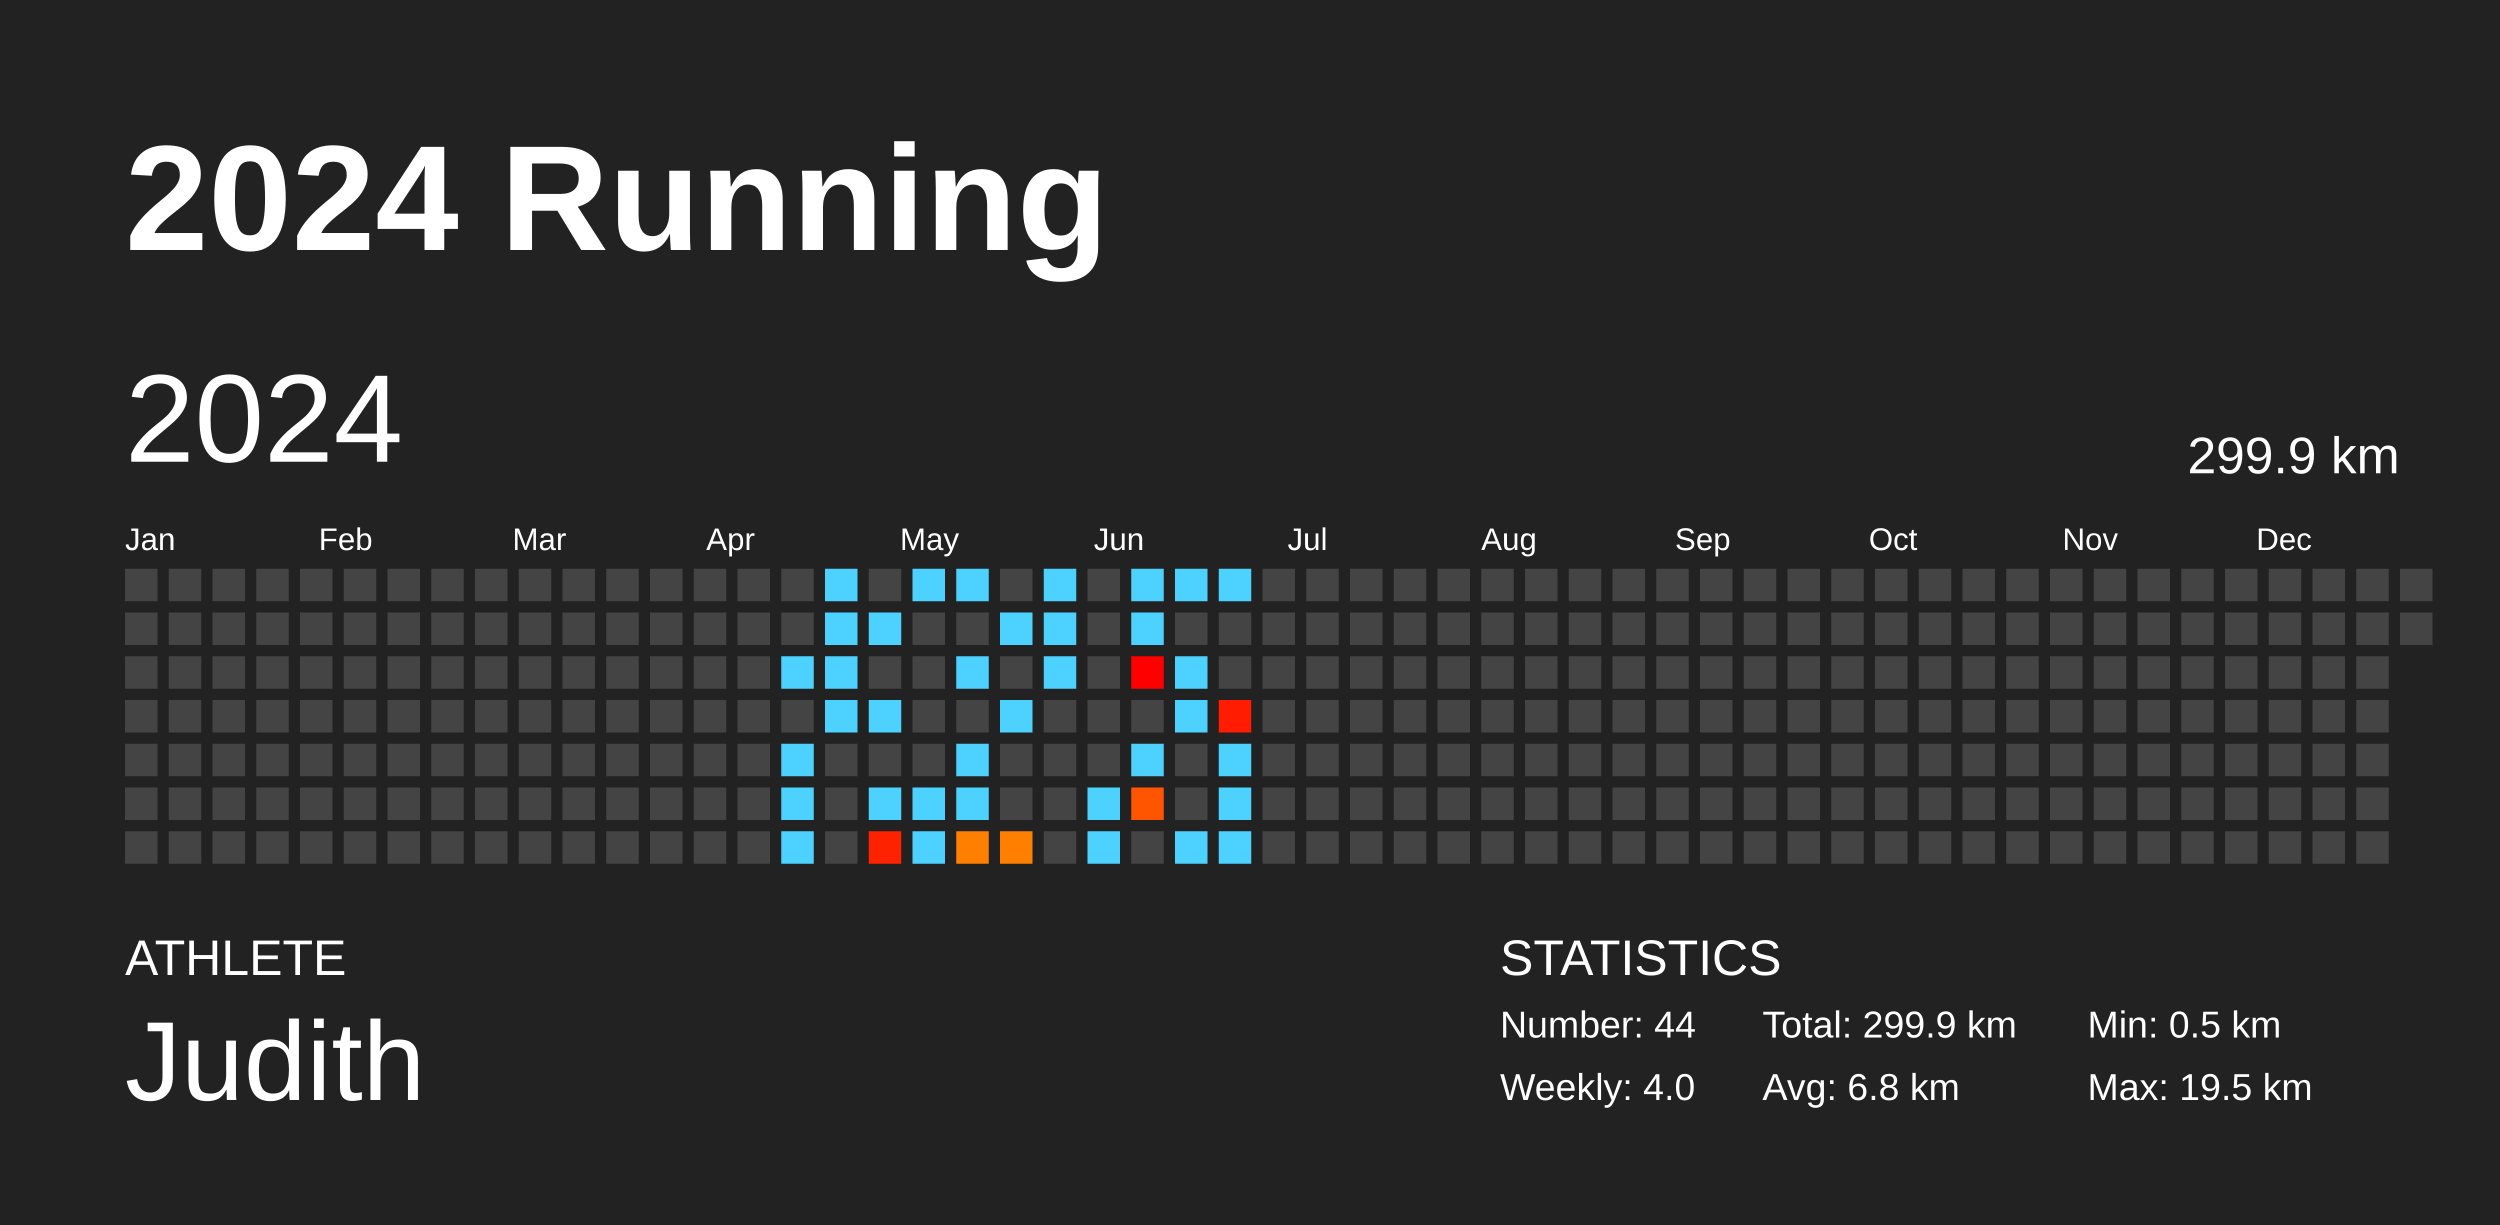
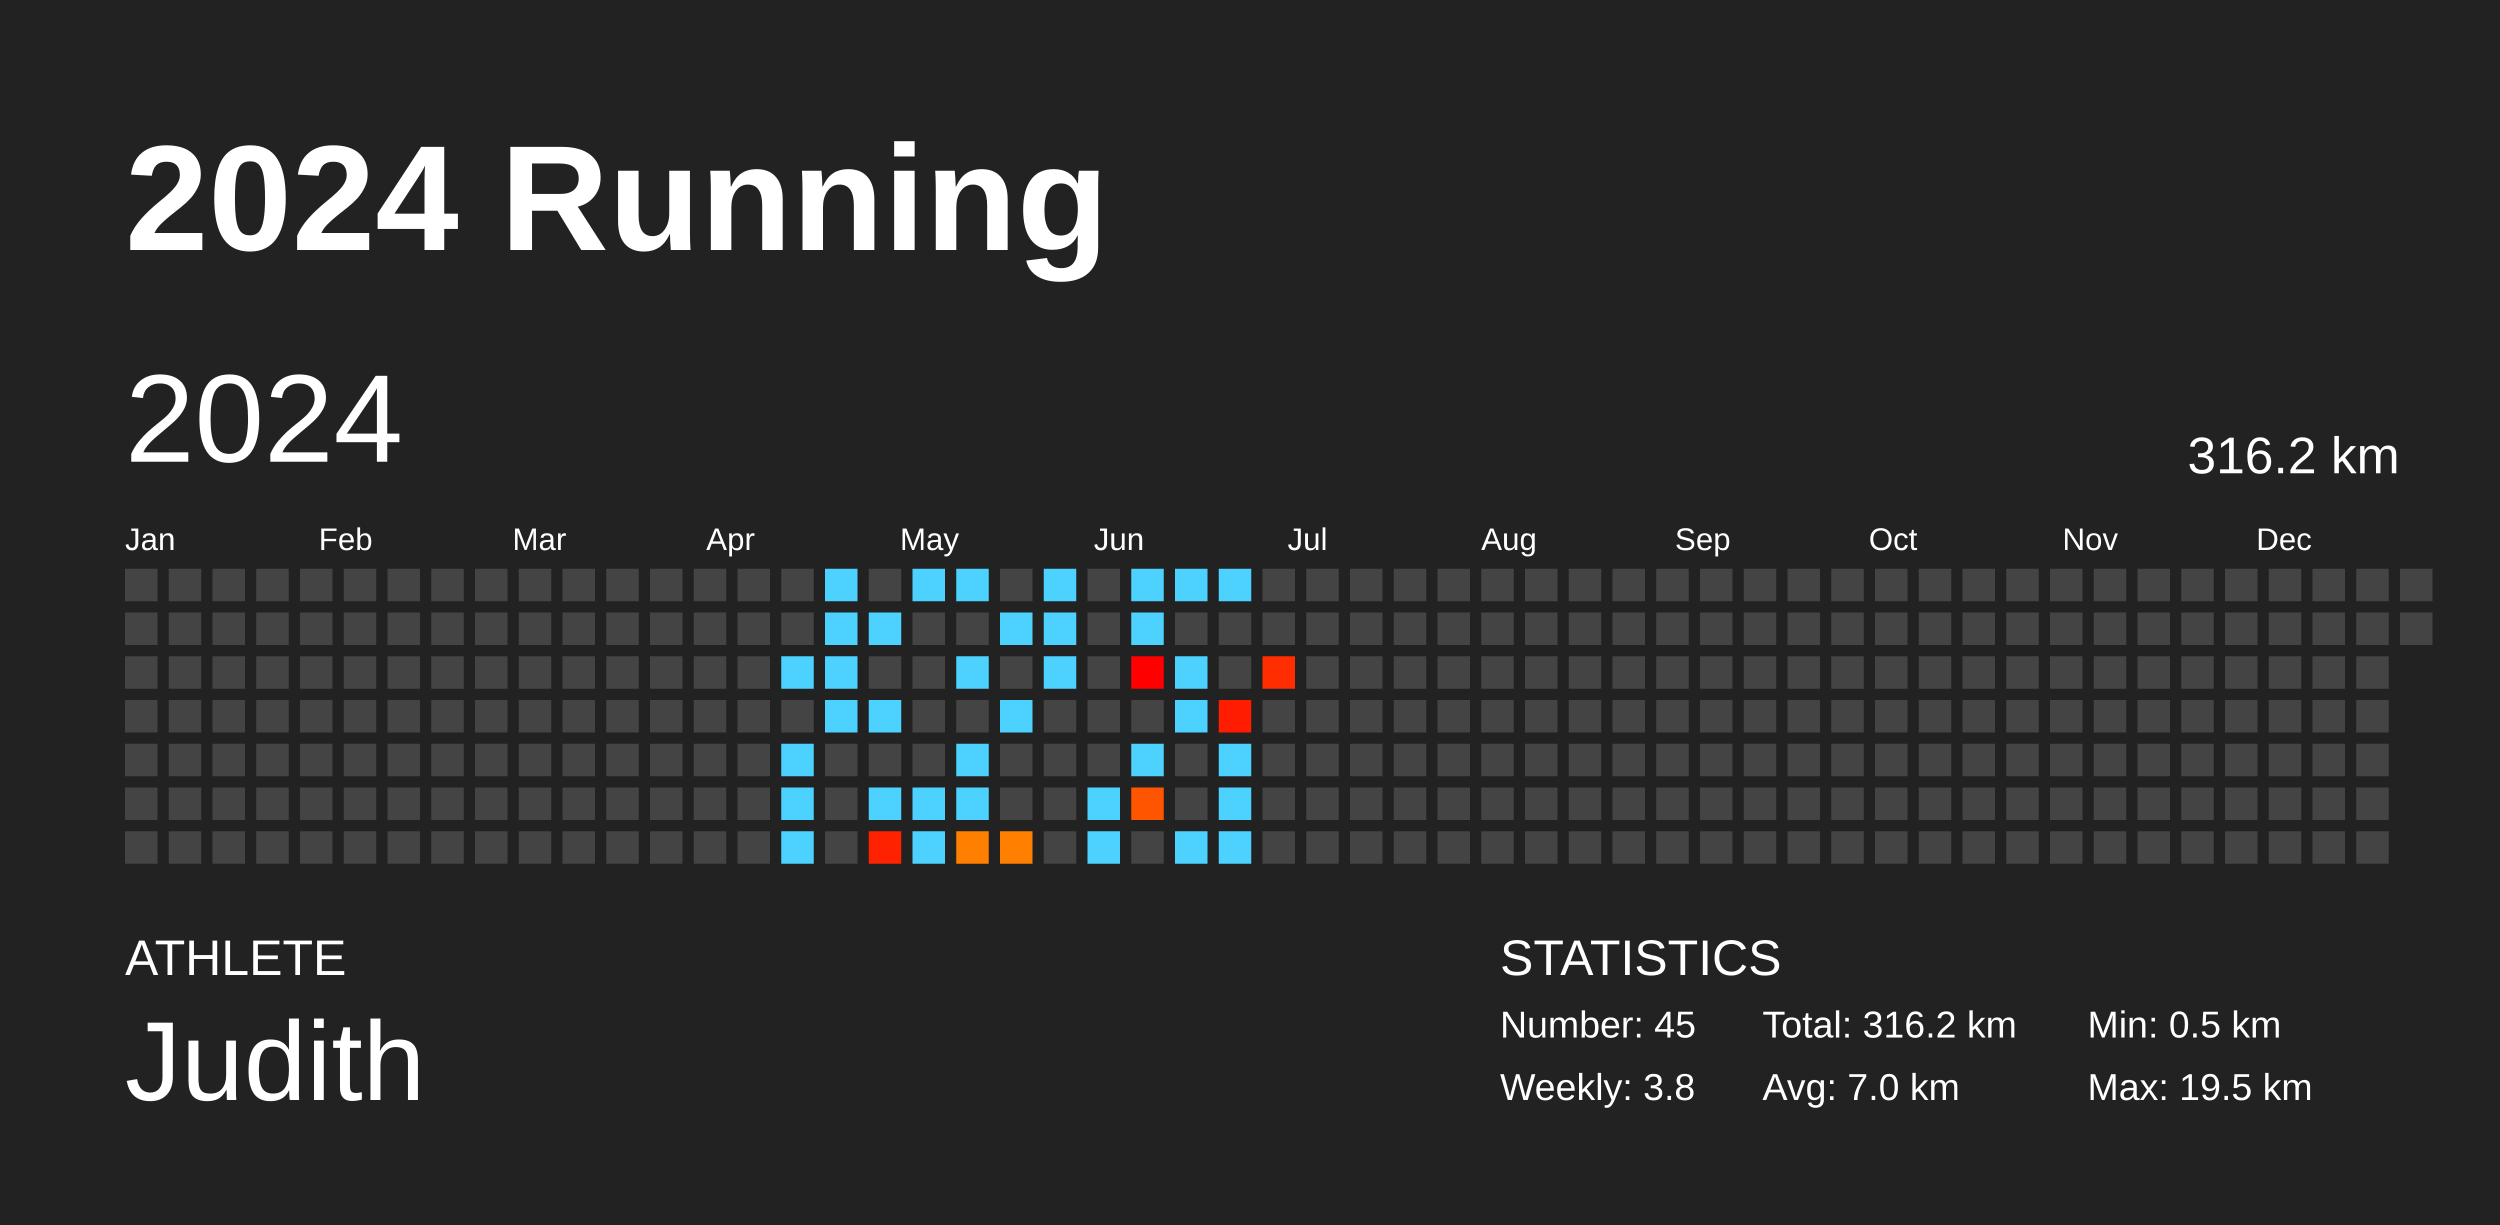
<svg xmlns="http://www.w3.org/2000/svg" baseProfile="full" height="98mm" version="1.1" viewBox="0,0,200,98" width="200mm">
  <defs />
  <rect fill="#222222" height="98" width="200" x="0" y="0" />
  <text fill="#FFFFFF" style="font-size:12px; font-family:Arial; font-weight:bold;" x="10" y="20">2024 Running</text>
  <text fill="#FFFFFF" style="font-size:4px; font-family:Arial" x="10" y="78">ATHLETE</text>
  <text fill="#FFFFFF" style="font-size:9px; font-family:Arial" x="10" y="88">Judith</text>
  <text fill="#FFFFFF" style="font-size:4px; font-family:Arial" x="120" y="78">STATISTICS</text>
-   <text fill="#FFFFFF" style="font-size:3px; font-family:Arial" x="120" y="83">Number: 44</text>
-   <text fill="#FFFFFF" style="font-size:3px; font-family:Arial" x="120" y="88">Weekly: 4.0</text>
-   <text fill="#FFFFFF" style="font-size:3px; font-family:Arial" x="141" y="83">Total: 299.9 km</text>
-   <text fill="#FFFFFF" style="font-size:3px; font-family:Arial" x="141" y="88">Avg: 6.8 km</text>
+   <text fill="#FFFFFF" style="font-size:3px; font-family:Arial" x="120" y="83">Number: 45</text>
+   <text fill="#FFFFFF" style="font-size:3px; font-family:Arial" x="120" y="88">Weekly: 3.8</text>
+   <text fill="#FFFFFF" style="font-size:3px; font-family:Arial" x="141" y="83">Total: 316.2 km</text>
+   <text fill="#FFFFFF" style="font-size:3px; font-family:Arial" x="141" y="88">Avg: 7.0 km</text>
  <text fill="#FFFFFF" style="font-size:3px; font-family:Arial" x="167" y="83">Min: 0.5 km</text>
  <text fill="#FFFFFF" style="font-size:3px; font-family:Arial" x="167" y="88">Max: 19.5 km</text>
  <text dominant-baseline="hanging" fill="#FFFFFF" style="font-size:10.0px; font-family:Arial;" x="10" y="30">2024</text>
-   <text dominant-baseline="hanging" fill="#FFFFFF" style="font-size:4.125px; font-family:Arial;" x="175" y="35">299.9 km</text>
+   <text dominant-baseline="hanging" fill="#FFFFFF" style="font-size:4.125px; font-family:Arial;" x="175" y="35">316.2 km</text>
  <text fill="#FFFFFF" style="font-size:2.5px; font-family:Arial" x="10.0" y="44">Jan</text>
  <text fill="#FFFFFF" style="font-size:2.5px; font-family:Arial" x="25.5" y="44">Feb</text>
  <text fill="#FFFFFF" style="font-size:2.5px; font-family:Arial" x="41.0" y="44">Mar</text>
  <text fill="#FFFFFF" style="font-size:2.5px; font-family:Arial" x="56.5" y="44">Apr</text>
  <text fill="#FFFFFF" style="font-size:2.5px; font-family:Arial" x="72.0" y="44">May</text>
  <text fill="#FFFFFF" style="font-size:2.5px; font-family:Arial" x="87.5" y="44">Jun</text>
  <text fill="#FFFFFF" style="font-size:2.5px; font-family:Arial" x="103.0" y="44">Jul</text>
  <text fill="#FFFFFF" style="font-size:2.5px; font-family:Arial" x="118.5" y="44">Aug</text>
  <text fill="#FFFFFF" style="font-size:2.5px; font-family:Arial" x="134.0" y="44">Sep</text>
  <text fill="#FFFFFF" style="font-size:2.5px; font-family:Arial" x="149.5" y="44">Oct</text>
  <text fill="#FFFFFF" style="font-size:2.5px; font-family:Arial" x="165.0" y="44">Nov</text>
  <text fill="#FFFFFF" style="font-size:2.5px; font-family:Arial" x="180.5" y="44">Dec</text>
  <rect fill="#444444" height="2.6" width="2.6" x="10.0" y="45.5" />
  <rect fill="#444444" height="2.6" width="2.6" x="10.0" y="49.0" />
  <rect fill="#444444" height="2.6" width="2.6" x="10.0" y="52.5" />
  <rect fill="#444444" height="2.6" width="2.6" x="10.0" y="56.0" />
  <rect fill="#444444" height="2.6" width="2.6" x="10.0" y="59.5" />
  <rect fill="#444444" height="2.6" width="2.6" x="10.0" y="63.0" />
  <rect fill="#444444" height="2.6" width="2.6" x="10.0" y="66.5" />
  <rect fill="#444444" height="2.6" width="2.6" x="13.5" y="45.5" />
  <rect fill="#444444" height="2.6" width="2.6" x="13.5" y="49.0" />
  <rect fill="#444444" height="2.6" width="2.6" x="13.5" y="52.5" />
  <rect fill="#444444" height="2.6" width="2.6" x="13.5" y="56.0" />
  <rect fill="#444444" height="2.6" width="2.6" x="13.5" y="59.5" />
  <rect fill="#444444" height="2.6" width="2.6" x="13.5" y="63.0" />
  <rect fill="#444444" height="2.6" width="2.6" x="13.5" y="66.5" />
  <rect fill="#444444" height="2.6" width="2.6" x="17.0" y="45.5" />
  <rect fill="#444444" height="2.6" width="2.6" x="17.0" y="49.0" />
  <rect fill="#444444" height="2.6" width="2.6" x="17.0" y="52.5" />
  <rect fill="#444444" height="2.6" width="2.6" x="17.0" y="56.0" />
  <rect fill="#444444" height="2.6" width="2.6" x="17.0" y="59.5" />
  <rect fill="#444444" height="2.6" width="2.6" x="17.0" y="63.0" />
  <rect fill="#444444" height="2.6" width="2.6" x="17.0" y="66.5" />
  <rect fill="#444444" height="2.6" width="2.6" x="20.5" y="45.5" />
  <rect fill="#444444" height="2.6" width="2.6" x="20.5" y="49.0" />
  <rect fill="#444444" height="2.6" width="2.6" x="20.5" y="52.5" />
  <rect fill="#444444" height="2.6" width="2.6" x="20.5" y="56.0" />
  <rect fill="#444444" height="2.6" width="2.6" x="20.5" y="59.5" />
  <rect fill="#444444" height="2.6" width="2.6" x="20.5" y="63.0" />
  <rect fill="#444444" height="2.6" width="2.6" x="20.5" y="66.5" />
  <rect fill="#444444" height="2.6" width="2.6" x="24.0" y="45.5" />
  <rect fill="#444444" height="2.6" width="2.6" x="24.0" y="49.0" />
  <rect fill="#444444" height="2.6" width="2.6" x="24.0" y="52.5" />
  <rect fill="#444444" height="2.6" width="2.6" x="24.0" y="56.0" />
  <rect fill="#444444" height="2.6" width="2.6" x="24.0" y="59.5" />
  <rect fill="#444444" height="2.6" width="2.6" x="24.0" y="63.0" />
  <rect fill="#444444" height="2.6" width="2.6" x="24.0" y="66.5" />
  <rect fill="#444444" height="2.6" width="2.6" x="27.5" y="45.5" />
  <rect fill="#444444" height="2.6" width="2.6" x="27.5" y="49.0" />
  <rect fill="#444444" height="2.6" width="2.6" x="27.5" y="52.5" />
  <rect fill="#444444" height="2.6" width="2.6" x="27.5" y="56.0" />
  <rect fill="#444444" height="2.6" width="2.6" x="27.5" y="59.5" />
  <rect fill="#444444" height="2.6" width="2.6" x="27.5" y="63.0" />
  <rect fill="#444444" height="2.6" width="2.6" x="27.5" y="66.5" />
  <rect fill="#444444" height="2.6" width="2.6" x="31.0" y="45.5" />
  <rect fill="#444444" height="2.6" width="2.6" x="31.0" y="49.0" />
  <rect fill="#444444" height="2.6" width="2.6" x="31.0" y="52.5" />
  <rect fill="#444444" height="2.6" width="2.6" x="31.0" y="56.0" />
  <rect fill="#444444" height="2.6" width="2.6" x="31.0" y="59.5" />
  <rect fill="#444444" height="2.6" width="2.6" x="31.0" y="63.0" />
  <rect fill="#444444" height="2.6" width="2.6" x="31.0" y="66.5" />
  <rect fill="#444444" height="2.6" width="2.6" x="34.5" y="45.5" />
  <rect fill="#444444" height="2.6" width="2.6" x="34.5" y="49.0" />
  <rect fill="#444444" height="2.6" width="2.6" x="34.5" y="52.5" />
  <rect fill="#444444" height="2.6" width="2.6" x="34.5" y="56.0" />
  <rect fill="#444444" height="2.6" width="2.6" x="34.5" y="59.5" />
  <rect fill="#444444" height="2.6" width="2.6" x="34.5" y="63.0" />
  <rect fill="#444444" height="2.6" width="2.6" x="34.5" y="66.5" />
  <rect fill="#444444" height="2.6" width="2.6" x="38.0" y="45.5" />
  <rect fill="#444444" height="2.6" width="2.6" x="38.0" y="49.0" />
  <rect fill="#444444" height="2.6" width="2.6" x="38.0" y="52.5" />
  <rect fill="#444444" height="2.6" width="2.6" x="38.0" y="56.0" />
  <rect fill="#444444" height="2.6" width="2.6" x="38.0" y="59.5" />
  <rect fill="#444444" height="2.6" width="2.6" x="38.0" y="63.0" />
  <rect fill="#444444" height="2.6" width="2.6" x="38.0" y="66.5" />
  <rect fill="#444444" height="2.6" width="2.6" x="41.5" y="45.5" />
  <rect fill="#444444" height="2.6" width="2.6" x="41.5" y="49.0" />
  <rect fill="#444444" height="2.6" width="2.6" x="41.5" y="52.5" />
  <rect fill="#444444" height="2.6" width="2.6" x="41.5" y="56.0" />
  <rect fill="#444444" height="2.6" width="2.6" x="41.5" y="59.5" />
  <rect fill="#444444" height="2.6" width="2.6" x="41.5" y="63.0" />
  <rect fill="#444444" height="2.6" width="2.6" x="41.5" y="66.5" />
  <rect fill="#444444" height="2.6" width="2.6" x="45.0" y="45.5" />
  <rect fill="#444444" height="2.6" width="2.6" x="45.0" y="49.0" />
  <rect fill="#444444" height="2.6" width="2.6" x="45.0" y="52.5" />
  <rect fill="#444444" height="2.6" width="2.6" x="45.0" y="56.0" />
  <rect fill="#444444" height="2.6" width="2.6" x="45.0" y="59.5" />
  <rect fill="#444444" height="2.6" width="2.6" x="45.0" y="63.0" />
  <rect fill="#444444" height="2.6" width="2.6" x="45.0" y="66.5" />
  <rect fill="#444444" height="2.6" width="2.6" x="48.5" y="45.5" />
  <rect fill="#444444" height="2.6" width="2.6" x="48.5" y="49.0" />
  <rect fill="#444444" height="2.6" width="2.6" x="48.5" y="52.5" />
  <rect fill="#444444" height="2.6" width="2.6" x="48.5" y="56.0" />
  <rect fill="#444444" height="2.6" width="2.6" x="48.5" y="59.5" />
  <rect fill="#444444" height="2.6" width="2.6" x="48.5" y="63.0" />
  <rect fill="#444444" height="2.6" width="2.6" x="48.5" y="66.5" />
  <rect fill="#444444" height="2.6" width="2.6" x="52.0" y="45.5" />
  <rect fill="#444444" height="2.6" width="2.6" x="52.0" y="49.0" />
  <rect fill="#444444" height="2.6" width="2.6" x="52.0" y="52.5" />
  <rect fill="#444444" height="2.6" width="2.6" x="52.0" y="56.0" />
  <rect fill="#444444" height="2.6" width="2.6" x="52.0" y="59.5" />
  <rect fill="#444444" height="2.6" width="2.6" x="52.0" y="63.0" />
  <rect fill="#444444" height="2.6" width="2.6" x="52.0" y="66.5" />
  <rect fill="#444444" height="2.6" width="2.6" x="55.5" y="45.5" />
  <rect fill="#444444" height="2.6" width="2.6" x="55.5" y="49.0" />
  <rect fill="#444444" height="2.6" width="2.6" x="55.5" y="52.5" />
  <rect fill="#444444" height="2.6" width="2.6" x="55.5" y="56.0" />
  <rect fill="#444444" height="2.6" width="2.6" x="55.5" y="59.5" />
  <rect fill="#444444" height="2.6" width="2.6" x="55.5" y="63.0" />
  <rect fill="#444444" height="2.6" width="2.6" x="55.5" y="66.5" />
  <rect fill="#444444" height="2.6" width="2.6" x="59.0" y="45.5" />
  <rect fill="#444444" height="2.6" width="2.6" x="59.0" y="49.0" />
  <rect fill="#444444" height="2.6" width="2.6" x="59.0" y="52.5" />
  <rect fill="#444444" height="2.6" width="2.6" x="59.0" y="56.0" />
  <rect fill="#444444" height="2.6" width="2.6" x="59.0" y="59.5" />
  <rect fill="#444444" height="2.6" width="2.6" x="59.0" y="63.0" />
  <rect fill="#444444" height="2.6" width="2.6" x="59.0" y="66.5" />
  <rect fill="#444444" height="2.6" width="2.6" x="62.5" y="45.5" />
  <rect fill="#444444" height="2.6" width="2.6" x="62.5" y="49.0" />
  <rect fill="#4dd2ff" height="2.6" width="2.6" x="62.5" y="52.5" />
  <rect fill="#444444" height="2.6" width="2.6" x="62.5" y="56.0" />
  <rect fill="#4dd2ff" height="2.6" width="2.6" x="62.5" y="59.5" />
  <rect fill="#4dd2ff" height="2.6" width="2.6" x="62.5" y="63.0" />
  <rect fill="#4dd2ff" height="2.6" width="2.6" x="62.5" y="66.5" />
  <rect fill="#4dd2ff" height="2.6" width="2.6" x="66.0" y="45.5" />
  <rect fill="#4dd2ff" height="2.6" width="2.6" x="66.0" y="49.0" />
  <rect fill="#4dd2ff" height="2.6" width="2.6" x="66.0" y="52.5" />
  <rect fill="#4dd2ff" height="2.6" width="2.6" x="66.0" y="56.0" />
  <rect fill="#444444" height="2.6" width="2.6" x="66.0" y="59.5" />
  <rect fill="#444444" height="2.6" width="2.6" x="66.0" y="63.0" />
  <rect fill="#444444" height="2.6" width="2.6" x="66.0" y="66.5" />
  <rect fill="#444444" height="2.6" width="2.6" x="69.5" y="45.5" />
  <rect fill="#4dd2ff" height="2.6" width="2.6" x="69.5" y="49.0" />
  <rect fill="#444444" height="2.6" width="2.6" x="69.5" y="52.5" />
  <rect fill="#4dd2ff" height="2.6" width="2.6" x="69.5" y="56.0" />
  <rect fill="#444444" height="2.6" width="2.6" x="69.5" y="59.5" />
  <rect fill="#4dd2ff" height="2.6" width="2.6" x="69.5" y="63.0" />
  <rect fill="#ff2200" height="2.6" width="2.6" x="69.5" y="66.5" />
  <rect fill="#4dd2ff" height="2.6" width="2.6" x="73.0" y="45.5" />
  <rect fill="#444444" height="2.6" width="2.6" x="73.0" y="49.0" />
  <rect fill="#444444" height="2.6" width="2.6" x="73.0" y="52.5" />
  <rect fill="#444444" height="2.6" width="2.6" x="73.0" y="56.0" />
  <rect fill="#444444" height="2.6" width="2.6" x="73.0" y="59.5" />
  <rect fill="#4dd2ff" height="2.6" width="2.6" x="73.0" y="63.0" />
  <rect fill="#4dd2ff" height="2.6" width="2.6" x="73.0" y="66.5" />
  <rect fill="#4dd2ff" height="2.6" width="2.6" x="76.5" y="45.5" />
  <rect fill="#444444" height="2.6" width="2.6" x="76.5" y="49.0" />
  <rect fill="#4dd2ff" height="2.6" width="2.6" x="76.5" y="52.5" />
  <rect fill="#444444" height="2.6" width="2.6" x="76.5" y="56.0" />
  <rect fill="#4dd2ff" height="2.6" width="2.6" x="76.5" y="59.5" />
  <rect fill="#4dd2ff" height="2.6" width="2.6" x="76.5" y="63.0" />
  <rect fill="#ff7f00" height="2.6" width="2.6" x="76.5" y="66.5" />
  <rect fill="#444444" height="2.6" width="2.6" x="80.0" y="45.5" />
  <rect fill="#4dd2ff" height="2.6" width="2.6" x="80.0" y="49.0" />
  <rect fill="#444444" height="2.6" width="2.6" x="80.0" y="52.5" />
  <rect fill="#4dd2ff" height="2.6" width="2.6" x="80.0" y="56.0" />
  <rect fill="#444444" height="2.6" width="2.6" x="80.0" y="59.5" />
  <rect fill="#444444" height="2.6" width="2.6" x="80.0" y="63.0" />
  <rect fill="#ff7f00" height="2.6" width="2.6" x="80.0" y="66.5" />
  <rect fill="#4dd2ff" height="2.6" width="2.6" x="83.5" y="45.5" />
  <rect fill="#4dd2ff" height="2.6" width="2.6" x="83.5" y="49.0" />
  <rect fill="#4dd2ff" height="2.6" width="2.6" x="83.5" y="52.5" />
  <rect fill="#444444" height="2.6" width="2.6" x="83.5" y="56.0" />
  <rect fill="#444444" height="2.6" width="2.6" x="83.5" y="59.5" />
  <rect fill="#444444" height="2.6" width="2.6" x="83.5" y="63.0" />
  <rect fill="#444444" height="2.6" width="2.6" x="83.5" y="66.5" />
  <rect fill="#444444" height="2.6" width="2.6" x="87.0" y="45.5" />
  <rect fill="#444444" height="2.6" width="2.6" x="87.0" y="49.0" />
  <rect fill="#444444" height="2.6" width="2.6" x="87.0" y="52.5" />
  <rect fill="#444444" height="2.6" width="2.6" x="87.0" y="56.0" />
  <rect fill="#444444" height="2.6" width="2.6" x="87.0" y="59.5" />
  <rect fill="#4dd2ff" height="2.6" width="2.6" x="87.0" y="63.0" />
  <rect fill="#4dd2ff" height="2.6" width="2.6" x="87.0" y="66.5" />
  <rect fill="#4dd2ff" height="2.6" width="2.6" x="90.5" y="45.5" />
  <rect fill="#4dd2ff" height="2.6" width="2.6" x="90.5" y="49.0" />
  <rect fill="#ff0000" height="2.6" width="2.6" x="90.5" y="52.5" />
  <rect fill="#444444" height="2.6" width="2.6" x="90.5" y="56.0" />
  <rect fill="#4dd2ff" height="2.6" width="2.6" x="90.5" y="59.5" />
  <rect fill="#ff5500" height="2.6" width="2.6" x="90.5" y="63.0" />
  <rect fill="#444444" height="2.6" width="2.6" x="90.5" y="66.5" />
  <rect fill="#4dd2ff" height="2.6" width="2.6" x="94.0" y="45.5" />
  <rect fill="#444444" height="2.6" width="2.6" x="94.0" y="49.0" />
  <rect fill="#4dd2ff" height="2.6" width="2.6" x="94.0" y="52.5" />
  <rect fill="#4dd2ff" height="2.6" width="2.6" x="94.0" y="56.0" />
  <rect fill="#444444" height="2.6" width="2.6" x="94.0" y="59.5" />
  <rect fill="#444444" height="2.6" width="2.6" x="94.0" y="63.0" />
  <rect fill="#4dd2ff" height="2.6" width="2.6" x="94.0" y="66.5" />
  <rect fill="#4dd2ff" height="2.6" width="2.6" x="97.5" y="45.5" />
  <rect fill="#444444" height="2.6" width="2.6" x="97.5" y="49.0" />
  <rect fill="#444444" height="2.6" width="2.6" x="97.5" y="52.5" />
  <rect fill="#ff1c00" height="2.6" width="2.6" x="97.5" y="56.0" />
  <rect fill="#4dd2ff" height="2.6" width="2.6" x="97.5" y="59.5" />
  <rect fill="#4dd2ff" height="2.6" width="2.6" x="97.5" y="63.0" />
  <rect fill="#4dd2ff" height="2.6" width="2.6" x="97.5" y="66.5" />
  <rect fill="#444444" height="2.6" width="2.6" x="101.0" y="45.5" />
  <rect fill="#444444" height="2.6" width="2.6" x="101.0" y="49.0" />
-   <rect fill="#444444" height="2.6" width="2.6" x="101.0" y="52.5" />
+   <rect fill="#ff2d00" height="2.6" width="2.6" x="101.0" y="52.5" />
  <rect fill="#444444" height="2.6" width="2.6" x="101.0" y="56.0" />
  <rect fill="#444444" height="2.6" width="2.6" x="101.0" y="59.5" />
  <rect fill="#444444" height="2.6" width="2.6" x="101.0" y="63.0" />
  <rect fill="#444444" height="2.6" width="2.6" x="101.0" y="66.5" />
  <rect fill="#444444" height="2.6" width="2.6" x="104.5" y="45.5" />
  <rect fill="#444444" height="2.6" width="2.6" x="104.5" y="49.0" />
  <rect fill="#444444" height="2.6" width="2.6" x="104.5" y="52.5" />
  <rect fill="#444444" height="2.6" width="2.6" x="104.5" y="56.0" />
  <rect fill="#444444" height="2.6" width="2.6" x="104.5" y="59.5" />
  <rect fill="#444444" height="2.6" width="2.6" x="104.5" y="63.0" />
  <rect fill="#444444" height="2.6" width="2.6" x="104.5" y="66.5" />
  <rect fill="#444444" height="2.6" width="2.6" x="108.0" y="45.5" />
  <rect fill="#444444" height="2.6" width="2.6" x="108.0" y="49.0" />
  <rect fill="#444444" height="2.6" width="2.6" x="108.0" y="52.5" />
  <rect fill="#444444" height="2.6" width="2.6" x="108.0" y="56.0" />
  <rect fill="#444444" height="2.6" width="2.6" x="108.0" y="59.5" />
  <rect fill="#444444" height="2.6" width="2.6" x="108.0" y="63.0" />
  <rect fill="#444444" height="2.6" width="2.6" x="108.0" y="66.5" />
  <rect fill="#444444" height="2.6" width="2.6" x="111.5" y="45.5" />
  <rect fill="#444444" height="2.6" width="2.6" x="111.5" y="49.0" />
  <rect fill="#444444" height="2.6" width="2.6" x="111.5" y="52.5" />
  <rect fill="#444444" height="2.6" width="2.6" x="111.5" y="56.0" />
  <rect fill="#444444" height="2.6" width="2.6" x="111.5" y="59.5" />
  <rect fill="#444444" height="2.6" width="2.6" x="111.5" y="63.0" />
  <rect fill="#444444" height="2.6" width="2.6" x="111.5" y="66.5" />
  <rect fill="#444444" height="2.6" width="2.6" x="115.0" y="45.5" />
  <rect fill="#444444" height="2.6" width="2.6" x="115.0" y="49.0" />
  <rect fill="#444444" height="2.6" width="2.6" x="115.0" y="52.5" />
  <rect fill="#444444" height="2.6" width="2.6" x="115.0" y="56.0" />
  <rect fill="#444444" height="2.6" width="2.6" x="115.0" y="59.5" />
  <rect fill="#444444" height="2.6" width="2.6" x="115.0" y="63.0" />
  <rect fill="#444444" height="2.6" width="2.6" x="115.0" y="66.5" />
  <rect fill="#444444" height="2.6" width="2.6" x="118.5" y="45.5" />
  <rect fill="#444444" height="2.6" width="2.6" x="118.5" y="49.0" />
  <rect fill="#444444" height="2.6" width="2.6" x="118.5" y="52.5" />
  <rect fill="#444444" height="2.6" width="2.6" x="118.5" y="56.0" />
  <rect fill="#444444" height="2.6" width="2.6" x="118.5" y="59.5" />
  <rect fill="#444444" height="2.6" width="2.6" x="118.5" y="63.0" />
  <rect fill="#444444" height="2.6" width="2.6" x="118.5" y="66.5" />
  <rect fill="#444444" height="2.6" width="2.6" x="122.0" y="45.5" />
  <rect fill="#444444" height="2.6" width="2.6" x="122.0" y="49.0" />
  <rect fill="#444444" height="2.6" width="2.6" x="122.0" y="52.5" />
  <rect fill="#444444" height="2.6" width="2.6" x="122.0" y="56.0" />
  <rect fill="#444444" height="2.6" width="2.6" x="122.0" y="59.5" />
  <rect fill="#444444" height="2.6" width="2.6" x="122.0" y="63.0" />
  <rect fill="#444444" height="2.6" width="2.6" x="122.0" y="66.5" />
  <rect fill="#444444" height="2.6" width="2.6" x="125.5" y="45.5" />
  <rect fill="#444444" height="2.6" width="2.6" x="125.5" y="49.0" />
  <rect fill="#444444" height="2.6" width="2.6" x="125.5" y="52.5" />
  <rect fill="#444444" height="2.6" width="2.6" x="125.5" y="56.0" />
  <rect fill="#444444" height="2.6" width="2.6" x="125.5" y="59.5" />
  <rect fill="#444444" height="2.6" width="2.6" x="125.5" y="63.0" />
  <rect fill="#444444" height="2.6" width="2.6" x="125.5" y="66.5" />
  <rect fill="#444444" height="2.6" width="2.6" x="129.0" y="45.5" />
  <rect fill="#444444" height="2.6" width="2.6" x="129.0" y="49.0" />
  <rect fill="#444444" height="2.6" width="2.6" x="129.0" y="52.5" />
  <rect fill="#444444" height="2.6" width="2.6" x="129.0" y="56.0" />
  <rect fill="#444444" height="2.6" width="2.6" x="129.0" y="59.5" />
  <rect fill="#444444" height="2.6" width="2.6" x="129.0" y="63.0" />
  <rect fill="#444444" height="2.6" width="2.6" x="129.0" y="66.5" />
  <rect fill="#444444" height="2.6" width="2.6" x="132.5" y="45.5" />
  <rect fill="#444444" height="2.6" width="2.6" x="132.5" y="49.0" />
  <rect fill="#444444" height="2.6" width="2.6" x="132.5" y="52.5" />
  <rect fill="#444444" height="2.6" width="2.6" x="132.5" y="56.0" />
  <rect fill="#444444" height="2.6" width="2.6" x="132.5" y="59.5" />
  <rect fill="#444444" height="2.6" width="2.6" x="132.5" y="63.0" />
  <rect fill="#444444" height="2.6" width="2.6" x="132.5" y="66.5" />
  <rect fill="#444444" height="2.6" width="2.6" x="136.0" y="45.5" />
  <rect fill="#444444" height="2.6" width="2.6" x="136.0" y="49.0" />
  <rect fill="#444444" height="2.6" width="2.6" x="136.0" y="52.5" />
  <rect fill="#444444" height="2.6" width="2.6" x="136.0" y="56.0" />
  <rect fill="#444444" height="2.6" width="2.6" x="136.0" y="59.5" />
  <rect fill="#444444" height="2.6" width="2.6" x="136.0" y="63.0" />
  <rect fill="#444444" height="2.6" width="2.6" x="136.0" y="66.5" />
  <rect fill="#444444" height="2.6" width="2.6" x="139.5" y="45.5" />
  <rect fill="#444444" height="2.6" width="2.6" x="139.5" y="49.0" />
  <rect fill="#444444" height="2.6" width="2.6" x="139.5" y="52.5" />
  <rect fill="#444444" height="2.6" width="2.6" x="139.5" y="56.0" />
  <rect fill="#444444" height="2.6" width="2.6" x="139.5" y="59.5" />
  <rect fill="#444444" height="2.6" width="2.6" x="139.5" y="63.0" />
  <rect fill="#444444" height="2.6" width="2.6" x="139.5" y="66.5" />
  <rect fill="#444444" height="2.6" width="2.6" x="143.0" y="45.5" />
  <rect fill="#444444" height="2.6" width="2.6" x="143.0" y="49.0" />
  <rect fill="#444444" height="2.6" width="2.6" x="143.0" y="52.5" />
  <rect fill="#444444" height="2.6" width="2.6" x="143.0" y="56.0" />
  <rect fill="#444444" height="2.6" width="2.6" x="143.0" y="59.5" />
  <rect fill="#444444" height="2.6" width="2.6" x="143.0" y="63.0" />
  <rect fill="#444444" height="2.6" width="2.6" x="143.0" y="66.5" />
  <rect fill="#444444" height="2.6" width="2.6" x="146.5" y="45.5" />
  <rect fill="#444444" height="2.6" width="2.6" x="146.5" y="49.0" />
  <rect fill="#444444" height="2.6" width="2.6" x="146.5" y="52.5" />
  <rect fill="#444444" height="2.6" width="2.6" x="146.5" y="56.0" />
  <rect fill="#444444" height="2.6" width="2.6" x="146.5" y="59.5" />
  <rect fill="#444444" height="2.6" width="2.6" x="146.5" y="63.0" />
  <rect fill="#444444" height="2.6" width="2.6" x="146.5" y="66.5" />
  <rect fill="#444444" height="2.6" width="2.6" x="150.0" y="45.5" />
  <rect fill="#444444" height="2.6" width="2.6" x="150.0" y="49.0" />
  <rect fill="#444444" height="2.6" width="2.6" x="150.0" y="52.5" />
  <rect fill="#444444" height="2.6" width="2.6" x="150.0" y="56.0" />
  <rect fill="#444444" height="2.6" width="2.6" x="150.0" y="59.5" />
  <rect fill="#444444" height="2.6" width="2.6" x="150.0" y="63.0" />
  <rect fill="#444444" height="2.6" width="2.6" x="150.0" y="66.5" />
  <rect fill="#444444" height="2.6" width="2.6" x="153.5" y="45.5" />
  <rect fill="#444444" height="2.6" width="2.6" x="153.5" y="49.0" />
  <rect fill="#444444" height="2.6" width="2.6" x="153.5" y="52.5" />
  <rect fill="#444444" height="2.6" width="2.6" x="153.5" y="56.0" />
  <rect fill="#444444" height="2.6" width="2.6" x="153.5" y="59.5" />
  <rect fill="#444444" height="2.6" width="2.6" x="153.5" y="63.0" />
  <rect fill="#444444" height="2.6" width="2.6" x="153.5" y="66.5" />
  <rect fill="#444444" height="2.6" width="2.6" x="157.0" y="45.5" />
  <rect fill="#444444" height="2.6" width="2.6" x="157.0" y="49.0" />
  <rect fill="#444444" height="2.6" width="2.6" x="157.0" y="52.5" />
  <rect fill="#444444" height="2.6" width="2.6" x="157.0" y="56.0" />
  <rect fill="#444444" height="2.6" width="2.6" x="157.0" y="59.5" />
  <rect fill="#444444" height="2.6" width="2.6" x="157.0" y="63.0" />
  <rect fill="#444444" height="2.6" width="2.6" x="157.0" y="66.5" />
  <rect fill="#444444" height="2.6" width="2.6" x="160.5" y="45.5" />
  <rect fill="#444444" height="2.6" width="2.6" x="160.5" y="49.0" />
  <rect fill="#444444" height="2.6" width="2.6" x="160.5" y="52.5" />
  <rect fill="#444444" height="2.6" width="2.6" x="160.5" y="56.0" />
  <rect fill="#444444" height="2.6" width="2.6" x="160.5" y="59.5" />
  <rect fill="#444444" height="2.6" width="2.6" x="160.5" y="63.0" />
  <rect fill="#444444" height="2.6" width="2.6" x="160.5" y="66.5" />
  <rect fill="#444444" height="2.6" width="2.6" x="164.0" y="45.5" />
  <rect fill="#444444" height="2.6" width="2.6" x="164.0" y="49.0" />
  <rect fill="#444444" height="2.6" width="2.6" x="164.0" y="52.5" />
  <rect fill="#444444" height="2.6" width="2.6" x="164.0" y="56.0" />
  <rect fill="#444444" height="2.6" width="2.6" x="164.0" y="59.5" />
  <rect fill="#444444" height="2.6" width="2.6" x="164.0" y="63.0" />
  <rect fill="#444444" height="2.6" width="2.6" x="164.0" y="66.5" />
  <rect fill="#444444" height="2.6" width="2.6" x="167.5" y="45.5" />
  <rect fill="#444444" height="2.6" width="2.6" x="167.5" y="49.0" />
  <rect fill="#444444" height="2.6" width="2.6" x="167.5" y="52.5" />
  <rect fill="#444444" height="2.6" width="2.6" x="167.5" y="56.0" />
  <rect fill="#444444" height="2.6" width="2.6" x="167.5" y="59.5" />
  <rect fill="#444444" height="2.6" width="2.6" x="167.5" y="63.0" />
  <rect fill="#444444" height="2.6" width="2.6" x="167.5" y="66.5" />
  <rect fill="#444444" height="2.6" width="2.6" x="171.0" y="45.5" />
  <rect fill="#444444" height="2.6" width="2.6" x="171.0" y="49.0" />
  <rect fill="#444444" height="2.6" width="2.6" x="171.0" y="52.5" />
  <rect fill="#444444" height="2.6" width="2.6" x="171.0" y="56.0" />
  <rect fill="#444444" height="2.6" width="2.6" x="171.0" y="59.5" />
  <rect fill="#444444" height="2.6" width="2.6" x="171.0" y="63.0" />
  <rect fill="#444444" height="2.6" width="2.6" x="171.0" y="66.5" />
  <rect fill="#444444" height="2.6" width="2.6" x="174.5" y="45.5" />
  <rect fill="#444444" height="2.6" width="2.6" x="174.5" y="49.0" />
  <rect fill="#444444" height="2.6" width="2.6" x="174.5" y="52.5" />
  <rect fill="#444444" height="2.6" width="2.6" x="174.5" y="56.0" />
  <rect fill="#444444" height="2.6" width="2.6" x="174.5" y="59.5" />
  <rect fill="#444444" height="2.6" width="2.6" x="174.5" y="63.0" />
  <rect fill="#444444" height="2.6" width="2.6" x="174.5" y="66.5" />
  <rect fill="#444444" height="2.6" width="2.6" x="178.0" y="45.5" />
  <rect fill="#444444" height="2.6" width="2.6" x="178.0" y="49.0" />
  <rect fill="#444444" height="2.6" width="2.6" x="178.0" y="52.5" />
  <rect fill="#444444" height="2.6" width="2.6" x="178.0" y="56.0" />
  <rect fill="#444444" height="2.6" width="2.6" x="178.0" y="59.5" />
  <rect fill="#444444" height="2.6" width="2.6" x="178.0" y="63.0" />
  <rect fill="#444444" height="2.6" width="2.6" x="178.0" y="66.5" />
  <rect fill="#444444" height="2.6" width="2.6" x="181.5" y="45.5" />
  <rect fill="#444444" height="2.6" width="2.6" x="181.5" y="49.0" />
  <rect fill="#444444" height="2.6" width="2.6" x="181.5" y="52.5" />
  <rect fill="#444444" height="2.6" width="2.6" x="181.5" y="56.0" />
  <rect fill="#444444" height="2.6" width="2.6" x="181.5" y="59.5" />
  <rect fill="#444444" height="2.6" width="2.6" x="181.5" y="63.0" />
  <rect fill="#444444" height="2.6" width="2.6" x="181.5" y="66.5" />
  <rect fill="#444444" height="2.6" width="2.6" x="185.0" y="45.5" />
  <rect fill="#444444" height="2.6" width="2.6" x="185.0" y="49.0" />
  <rect fill="#444444" height="2.6" width="2.6" x="185.0" y="52.5" />
  <rect fill="#444444" height="2.6" width="2.6" x="185.0" y="56.0" />
  <rect fill="#444444" height="2.6" width="2.6" x="185.0" y="59.5" />
  <rect fill="#444444" height="2.6" width="2.6" x="185.0" y="63.0" />
  <rect fill="#444444" height="2.6" width="2.6" x="185.0" y="66.5" />
  <rect fill="#444444" height="2.6" width="2.6" x="188.5" y="45.5" />
  <rect fill="#444444" height="2.6" width="2.6" x="188.5" y="49.0" />
  <rect fill="#444444" height="2.6" width="2.6" x="188.5" y="52.5" />
  <rect fill="#444444" height="2.6" width="2.6" x="188.5" y="56.0" />
  <rect fill="#444444" height="2.6" width="2.6" x="188.5" y="59.5" />
  <rect fill="#444444" height="2.6" width="2.6" x="188.5" y="63.0" />
  <rect fill="#444444" height="2.6" width="2.6" x="188.5" y="66.5" />
  <rect fill="#444444" height="2.6" width="2.6" x="192.0" y="45.5" />
  <rect fill="#444444" height="2.6" width="2.6" x="192.0" y="49.0" />
</svg>
